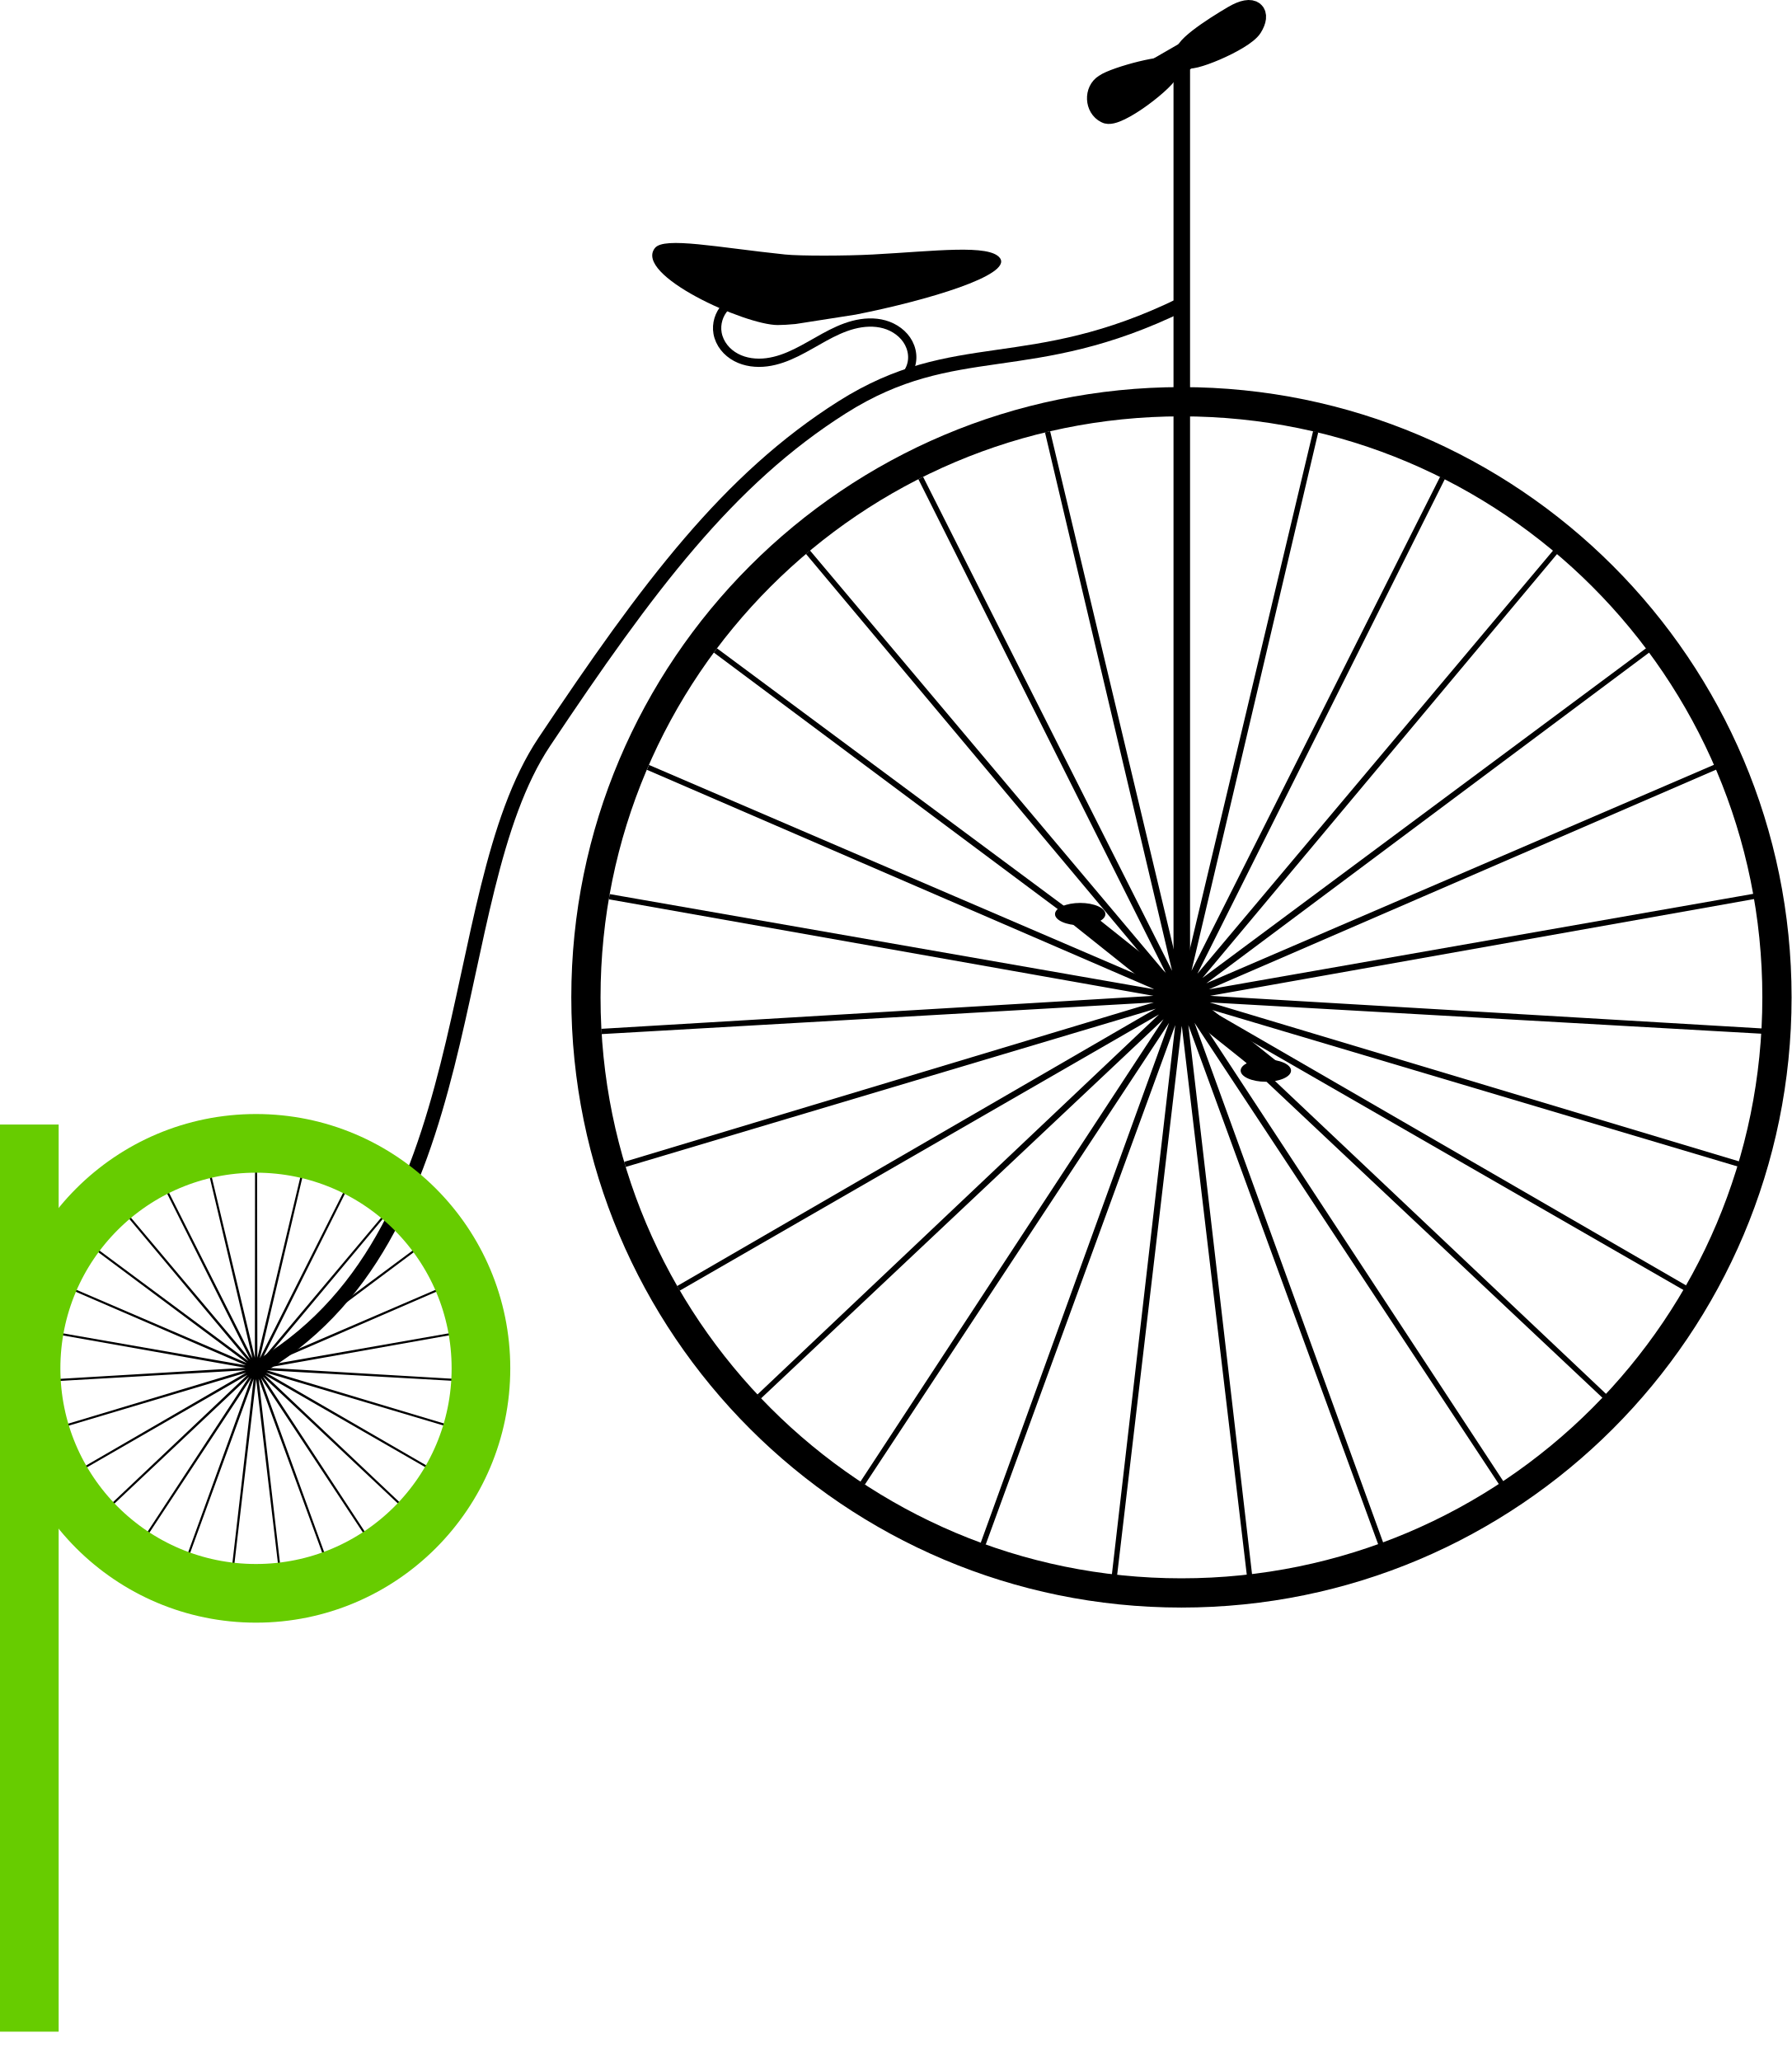
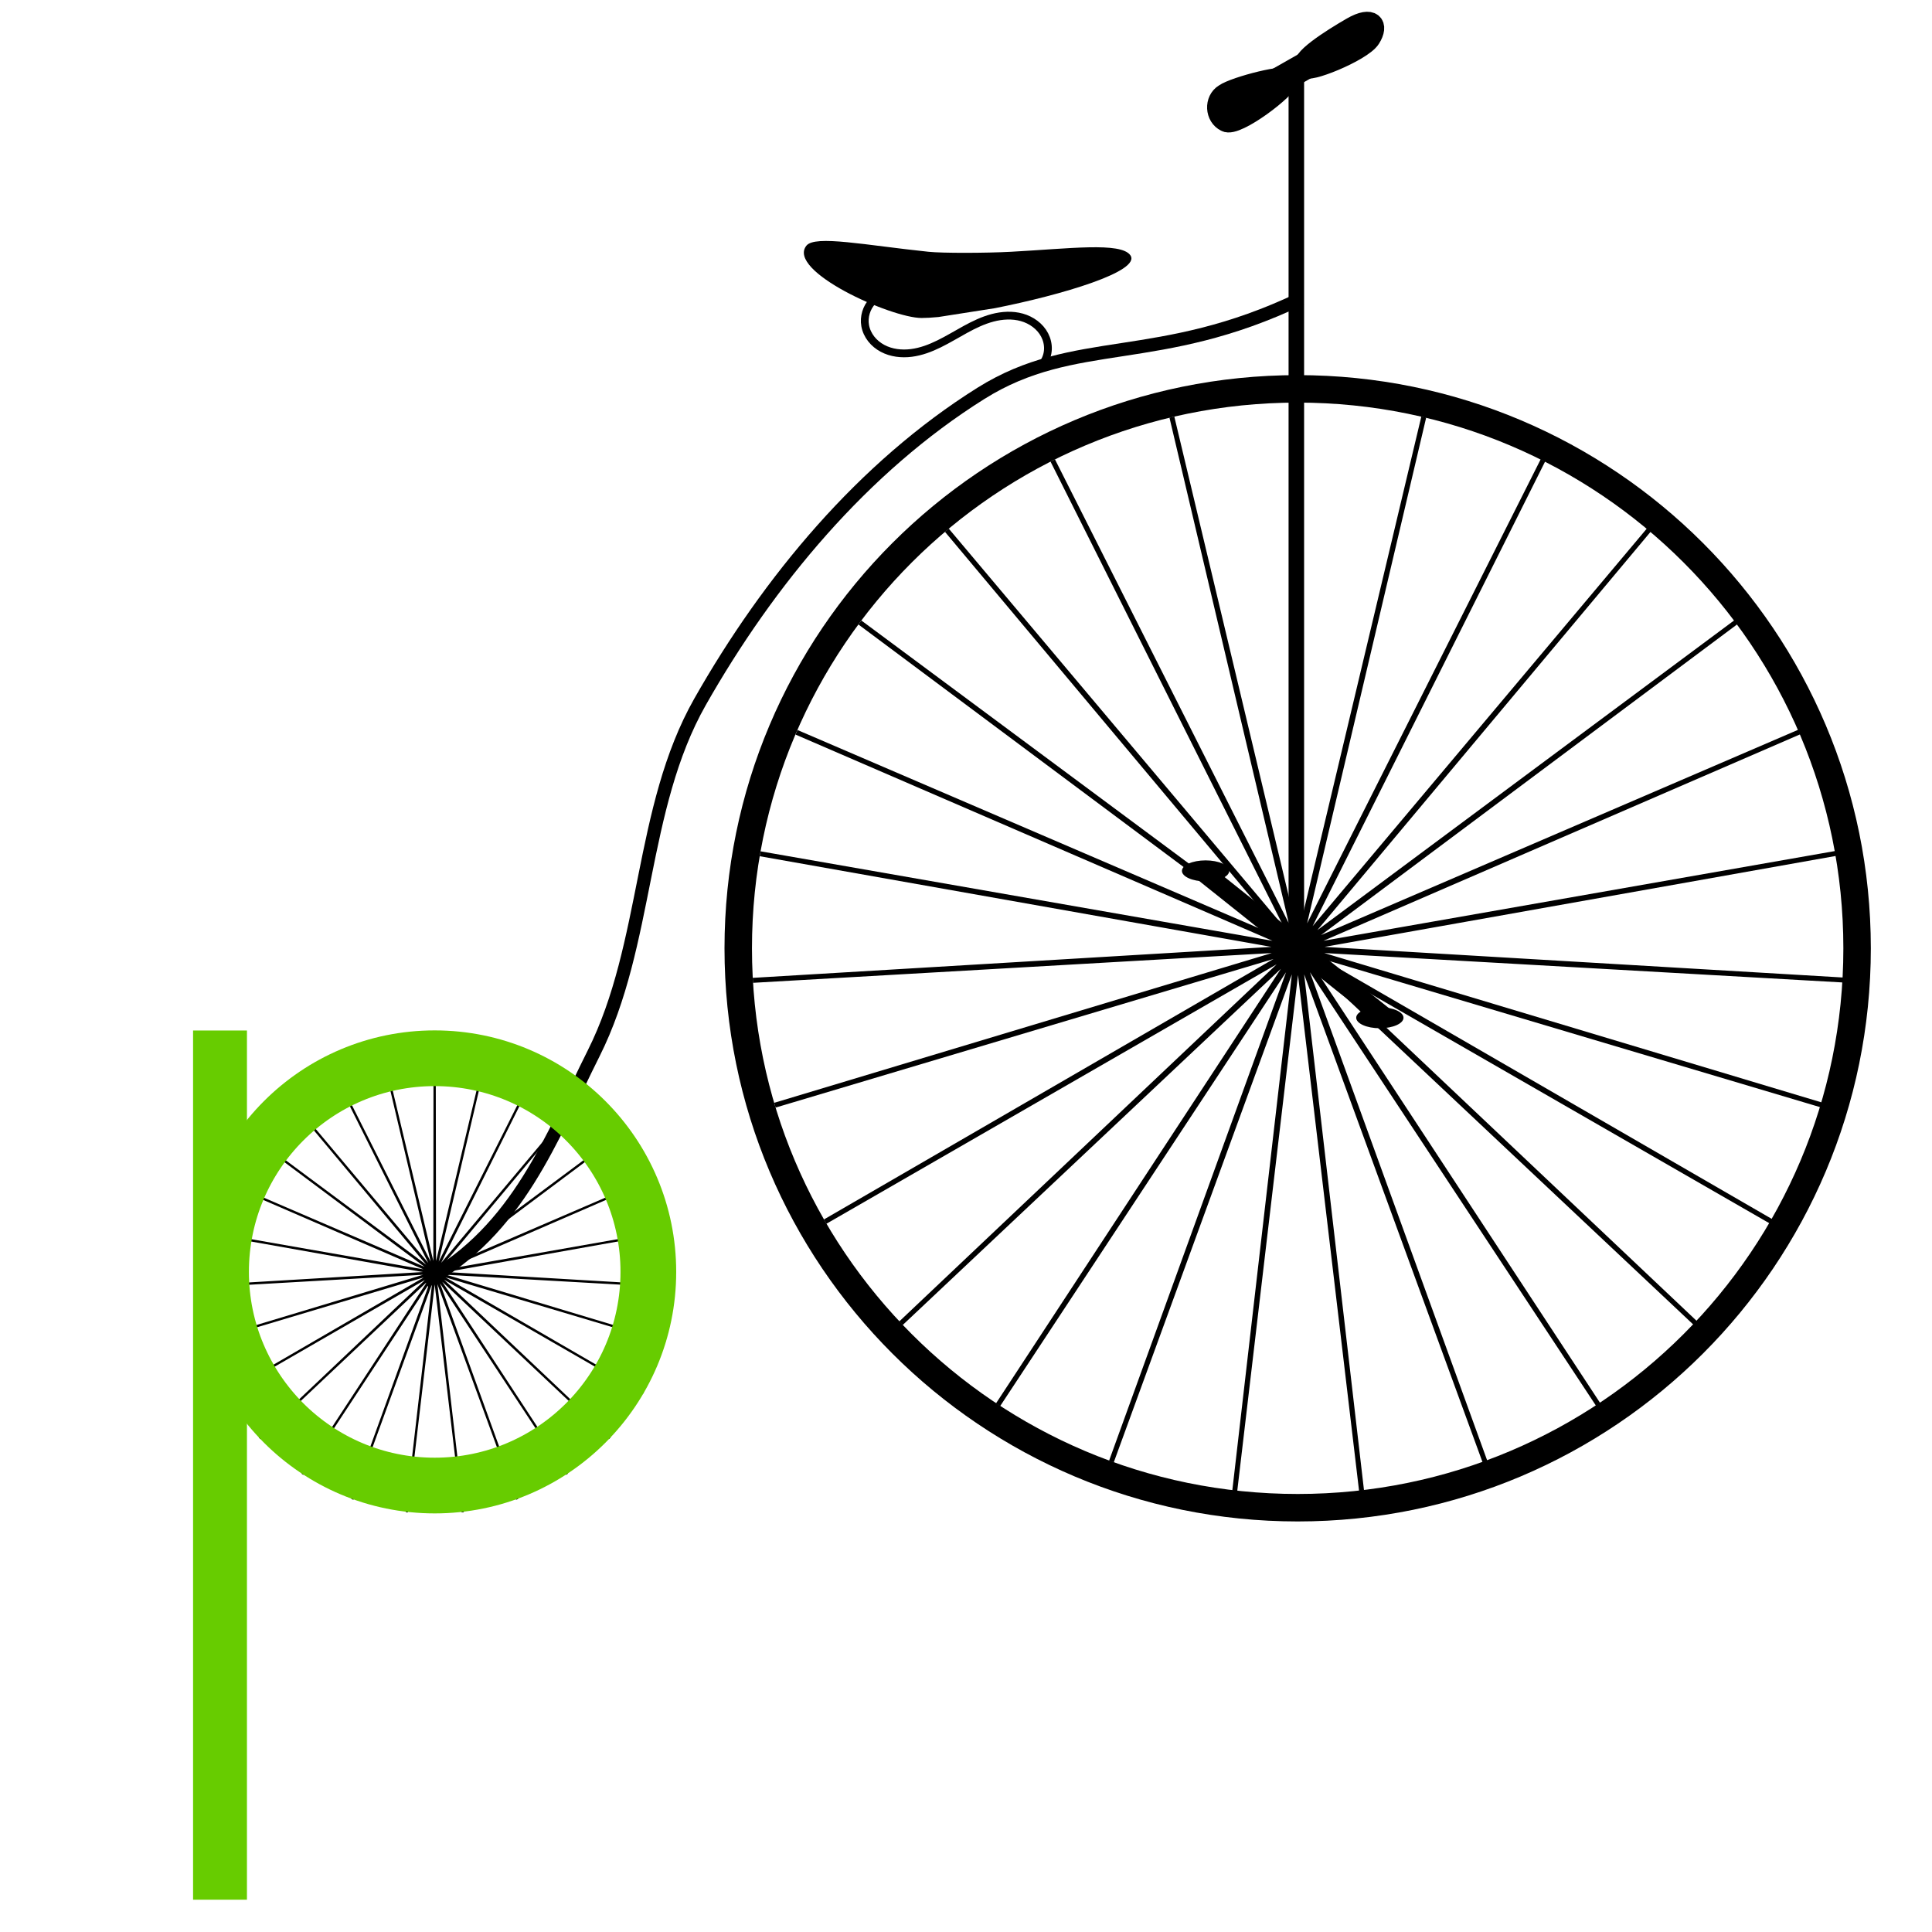
- <svg xmlns="http://www.w3.org/2000/svg" width="183.269" height="210.8" id="svg2" version="1.1">
-   <defs id="defs4">
+ <svg xmlns="http://www.w3.org/2000/svg" width="1200" height="1200" id="svg3093" version="1.1">
+   <defs id="defs3095">
    </defs>
-   <g id="layer1" transform="translate(-80.45567,-366.719)">
-     <g id="g3051" transform="matrix(0.534795,0,0,0.534795,67.87525,162.6705)">
+   <g id="layer1" transform="translate(0,147.6378)">
+     <g id="g3051" transform="matrix(3.050408,0,0,3.050381,44.90291,-1304.332)">
      <path transform="matrix(0.2022522,0,0,0.2022522,217.2141,534.5645)" d="M 560,563.791 163.535,190.858 462.243,645.871 162.469,191.56 348.192,703.195 161.27,191.997 223.995,732.671 160.002,192.146 96.348,732.711 158.734,191.998 -27.867,703.313 157.534,191.562 -141.954,646.061 156.468,190.86 -239.763,564.042 155.591,189.932 -316.02,461.678 154.953,188.827 -366.615,344.487 154.586,187.604 -388.82,218.786 154.512,186.33 -381.439,91.353 154.733,185.073 -344.868,-30.942 155.238,183.901 -281.079,-141.508 156,182.876 -193.512,-234.382 156.978,182.056 -86.887,-304.559 158.118,181.482 33.048,-348.254 159.36,181.188 l 0.467,-544.3 0.809,544.3 L 286.615,-348.334 161.879,181.481 406.578,-304.714 163.02,182.054 513.247,-234.604 163.998,182.874 600.872,-141.785 164.76,183.898 664.731,-31.26 165.266,185.07 701.378,91.013 165.488,186.327 708.841,218.441 165.414,187.601 686.714,344.155 165.049,188.824 636.193,461.378 164.411,189.929 z" id="path2987" style="fill:#88aa00;fill-opacity:0;stroke:#000000;stroke-width:5;stroke-linecap:round;stroke-linejoin:miter;stroke-miterlimit:4;stroke-opacity:1;stroke-dasharray:none;stroke-dashoffset:0" />
      <path transform="matrix(1.118605,0,0,1.118605,-182.4203,84.95106)" d="m 487.963,435.664 c 0,56.24 -45.592,101.832 -101.832,101.832 -56.24,0 -101.832,-45.592 -101.832,-101.832 0,-56.24 45.592,-101.832 101.832,-101.832 56.24,0 101.832,45.592 101.832,101.832 z" id="path3003" style="fill:#000000;fill-opacity:0;stroke:#000000;stroke-width:5;stroke-linecap:round;stroke-linejoin:miter;stroke-miterlimit:4;stroke-opacity:1;stroke-dasharray:none;stroke-dashoffset:0" />
    </g>
-     <path style="fill:none;stroke:#000000;stroke-width:1.692;stroke-linecap:butt;stroke-linejoin:miter;stroke-miterlimit:4;stroke-opacity:1;stroke-dasharray:none" d="m 201.346,469.753 c 0,-97.035 0,-96.891 0,-96.891" id="path3015" />
-     <path style="fill:none;stroke:#000000;stroke-width:1.449;stroke-linecap:butt;stroke-linejoin:miter;stroke-miterlimit:4;stroke-opacity:1;stroke-dasharray:none" d="m 201.352,397.855 c -15.576,7.624 -23.139,3.172 -34.749,10.523 -11.61,7.35 -19.836,18.289 -30.468,34.221 -10.632,15.932 -5.864,50.873 -29.832,64.33" id="path3049" />
-     <path transform="matrix(0.04085802,0,0,0.04085802,100.119,499.0532)" d="M 560,563.791 163.535,190.858 462.243,645.871 162.469,191.56 348.192,703.195 161.27,191.997 223.995,732.671 160.002,192.146 96.348,732.711 158.734,191.998 -27.867,703.313 157.534,191.562 -141.954,646.061 156.468,190.86 -239.763,564.042 155.591,189.932 -316.02,461.678 154.953,188.827 -366.615,344.487 154.586,187.604 -388.82,218.786 154.512,186.33 -381.439,91.353 154.733,185.073 -344.868,-30.942 155.238,183.901 -281.079,-141.508 156,182.876 -193.512,-234.382 156.978,182.056 -86.887,-304.559 158.118,181.482 33.048,-348.254 159.36,181.188 l 0.467,-544.3 0.809,544.3 L 286.615,-348.334 161.879,181.481 406.578,-304.714 163.02,182.054 513.247,-234.604 163.998,182.874 600.872,-141.785 164.76,183.898 664.731,-31.26 165.266,185.07 701.378,91.013 165.488,186.327 708.841,218.441 165.414,187.601 686.714,344.155 165.049,188.824 636.193,461.378 164.411,189.929 z" id="path2987-7" style="fill:#88aa00;fill-opacity:0;stroke:#000000;stroke-width:5;stroke-linecap:round;stroke-linejoin:miter;stroke-miterlimit:4;stroke-opacity:1;stroke-dasharray:none;stroke-dashoffset:0" />
-     <path transform="matrix(0.2259754,0,0,0.2259754,19.3868,408.2244)" d="m 487.963,435.664 c 0,56.24 -45.592,101.832 -101.832,101.832 -56.24,0 -101.832,-45.592 -101.832,-101.832 0,-56.24 45.592,-101.832 101.832,-101.832 56.24,0 101.832,45.592 101.832,101.832 z" id="path3003-5" style="fill:#88aa00;fill-opacity:0;stroke:#67cc00;stroke-width:26.552;stroke-linecap:round;stroke-linejoin:miter;stroke-miterlimit:4;stroke-opacity:1;stroke-dasharray:none;stroke-dashoffset:0" />
-     <path d="m 161.845,399.858 c -0.712,0.069 -1.336,0.106 -1.837,0.106 -3.35,0 -14.739,-5.125 -12.557,-7.877 0.94,-1.186 6.435,-0.054 13.312,0.662 1.533,0.16 6.247,0.147 8.979,0 6.361,-0.342 11.947,-1.076 13.004,0.366 1.271,1.741 -7.446,4.337 -14.759,5.782" id="path3207" />
-     <path style="fill:none;stroke:#000000;stroke-width:0.846;stroke-linecap:butt;stroke-linejoin:miter;stroke-miterlimit:4;stroke-opacity:1;stroke-dasharray:none" d="m 157.267,397.198 c -0.953,-0.117 -1.952,0.242 -2.612,0.939 -0.66,0.697 -0.965,1.714 -0.797,2.659 0.094,0.53 0.329,1.032 0.661,1.456 0.332,0.424 0.759,0.77 1.234,1.023 0.95,0.507 2.071,0.634 3.139,0.497 2.136,-0.274 3.995,-1.525 5.883,-2.56 0.944,-0.517 1.922,-0.99 2.963,-1.265 1.041,-0.274 2.155,-0.342 3.191,-0.051 1.037,0.291 1.988,0.966 2.484,1.921 0.248,0.478 0.38,1.018 0.359,1.556 -0.02,0.538 -0.194,1.072 -0.509,1.508 -0.293,0.406 -0.707,0.723 -1.174,0.901" id="path3221" />
-     <path style="fill:none;stroke:#000000;stroke-width:2.82;stroke-linecap:butt;stroke-linejoin:miter;stroke-miterlimit:4;stroke-opacity:1" d="m 206.938,369.436 c -4.506,2.602 -9.012,5.203 -13.518,7.804" id="path4020" />
-     <path style="fill:#000000;fill-opacity:1;stroke:#000000;stroke-width:2.133;stroke-linecap:round;stroke-linejoin:miter;stroke-miterlimit:4;stroke-opacity:1;stroke-dashoffset:0" d="m 208.517,369.507 c -0.899,1.43 -6.784,3.781 -6.585,3.003 -1.102,-0.536 2.592,-2.926 4.695,-4.158 2.103,-1.232 2.789,-0.274 1.89,1.155 z" id="path4022" />
-     <path style="fill:#000000;fill-opacity:1;stroke:#000000;stroke-width:2.133;stroke-linecap:round;stroke-linejoin:miter;stroke-miterlimit:4;stroke-opacity:1;stroke-dashoffset:0" d="m 200.027,373.851 c 0.056,0.833 -5.374,5.052 -6.434,4.413 -1.102,-0.536 -1.186,-2.26 -0.14,-2.899 1.076,-0.773 6.714,-2.245 6.574,-1.514 z" id="path4018" />
-     <text xml:space="preserve" style="font-size:40px;font-style:normal;font-weight:normal;line-height:0%;letter-spacing:0px;word-spacing:0px;writing-mode:tb-rl;fill:#000000;fill-opacity:1;stroke:none;font-family:Sans" x="-29.294" y="508.648" id="text4059">
-       <tspan id="tspan4061" x="508.648" y="-29.294" />
-     </text>
-     <path style="fill:none;stroke:#67cc00;stroke-width:6;stroke-linecap:butt;stroke-linejoin:miter;stroke-miterlimit:4;stroke-opacity:1;stroke-dasharray:none" d="m 83.456,481.737 0,92.781" id="path4067" />
-     <path style="fill:none;stroke:#000000;stroke-width:2.06;stroke-linecap:butt;stroke-linejoin:miter;stroke-miterlimit:4;stroke-opacity:1;stroke-dasharray:none" d="m 190.705,460.354 20.167,16.085" id="path4156" />
-     <path style="fill:#000000;fill-opacity:1;stroke:#000000;stroke-width:0;stroke-linecap:round;stroke-linejoin:miter;stroke-miterlimit:4;stroke-opacity:1;stroke-dasharray:none;stroke-dashoffset:0" id="path4165-7" d="m 150.268,90.844 c 0,2.096 -2.778,3.795 -6.205,3.795 -3.427,0 -6.205,-1.699 -6.205,-3.795 0,-2.096 2.778,-3.795 6.205,-3.795 3.427,0 6.205,1.699 6.205,3.795 z" transform="matrix(0.4152652,0,0,0.3014226,150.1197,448.8358)" />
-     <path style="fill:#000000;fill-opacity:1;stroke:#000000;stroke-width:0;stroke-linecap:round;stroke-linejoin:miter;stroke-miterlimit:4;stroke-opacity:1;stroke-dasharray:none;stroke-dashoffset:0" id="path4165-7-0" d="m 150.268,90.844 c 0,2.096 -2.778,3.795 -6.205,3.795 -3.427,0 -6.205,-1.699 -6.205,-3.795 0,-2.096 2.778,-3.795 6.205,-3.795 3.427,0 6.205,1.699 6.205,3.795 z" transform="matrix(0.4152652,0,0,0.3014226,131.1298,432.8322)" />
-     <text xml:space="preserve" style="font-size:46.315px;font-style:normal;font-weight:normal;line-height:0%;letter-spacing:0px;word-spacing:0px;writing-mode:tb-rl;fill:#67cc00;fill-opacity:1;stroke:none;font-family:Sans" x="97.055" y="573.731" id="text4349">
-       <tspan id="tspan4351" x="97.055" y="573.731" style="font-weight:normal;writing-mode:lr-tb;fill:#67cc00;fill-opacity:1">hx</tspan>
+     <path style="fill:none;stroke:#000000;stroke-width:9.646;stroke-linecap:butt;stroke-linejoin:miter;stroke-miterlimit:4;stroke-opacity:1;stroke-dasharray:none" d="m 805.177,449.441 c 0,-553.078 0,-552.256 0,-552.256" id="path3015" />
+     <path style="fill:none;stroke:#000000;stroke-width:8.201;stroke-linecap:butt;stroke-linejoin:miter;stroke-miterlimit:4;stroke-opacity:1;stroke-dasharray:none" d="M 808.11,37.817 C 718.96,80.484 667.801,59.979 609.223,96.708 536.074,142.574 477.463,213.146 434.841,288.231 397.281,354.398 402.827,438.689 368.699,506.689 342.38,559.129 321.852,616.555 264.101,648.262" id="path3049" />
+     <path transform="matrix(0.2720681,0,0,0.2725242,226.4664,591.9999)" d="M 560,563.791 163.535,190.858 462.243,645.871 162.469,191.56 348.192,703.195 161.27,191.997 223.995,732.671 160.002,192.146 96.348,732.711 158.734,191.998 -27.867,703.313 157.534,191.562 -141.954,646.061 156.468,190.86 -239.763,564.042 155.591,189.932 -316.02,461.678 154.953,188.827 -366.615,344.487 154.586,187.604 -388.82,218.786 154.512,186.33 -381.439,91.353 154.733,185.073 -344.868,-30.942 155.238,183.901 -281.079,-141.508 156,182.876 -193.512,-234.382 156.978,182.056 -86.887,-304.559 158.118,181.482 33.048,-348.254 159.36,181.188 l 0.467,-544.3 0.809,544.3 L 286.615,-348.334 161.879,181.481 406.578,-304.714 163.02,182.054 513.247,-234.604 163.998,182.874 600.872,-141.785 164.76,183.898 664.731,-31.26 165.266,185.07 701.378,91.013 165.488,186.327 708.841,218.441 165.414,187.601 686.714,344.155 165.049,188.824 636.193,461.378 164.411,189.929 z" id="path2987-7" style="fill:#88aa00;fill-opacity:0;stroke:#000000;stroke-width:5;stroke-linecap:round;stroke-linejoin:miter;stroke-miterlimit:4;stroke-opacity:1;stroke-dasharray:none;stroke-dashoffset:0" />
+     <path transform="matrix(1.303123,0,0,1.303123,-233.1758,74.63847)" d="m 487.963,435.664 a 101.832,101.832 0 1 1 -203.665,0 101.832,101.832 0 1 1 203.665,0 z" id="path3003-5" style="fill:#88aa00;fill-opacity:0;stroke:#67cc00;stroke-width:26.552;stroke-linecap:round;stroke-linejoin:miter;stroke-miterlimit:4;stroke-opacity:1;stroke-dasharray:none;stroke-dashoffset:0" />
+     <path d="m 582.9,49.265 c -4.06,0.395 -7.615,0.604 -10.473,0.604 -19.094,0 -84.01,-29.213 -71.572,-44.898 5.358,-6.76 36.679,-0.306 75.875,3.774 8.735,0.909 35.607,0.837 51.178,0 36.257,-1.948 68.097,-6.132 74.122,2.084 7.242,9.923 -42.443,24.722 -84.124,32.955" id="path3207" />
+     <path style="fill:none;stroke:#000000;stroke-width:4.823;stroke-linecap:butt;stroke-linejoin:miter;stroke-miterlimit:4;stroke-opacity:1;stroke-dasharray:none" d="m 556.805,34.1 c -5.43,-0.667 -11.127,1.38 -14.89,5.352 -3.763,3.972 -5.5,9.771 -4.541,15.157 0.538,3.021 1.877,5.882 3.769,8.297 1.892,2.415 4.328,4.388 7.035,5.832 5.414,2.887 11.807,3.615 17.893,2.833 12.172,-1.562 22.77,-8.694 33.532,-14.592 5.381,-2.949 10.954,-5.645 16.888,-7.208 5.934,-1.563 12.281,-1.95 18.19,-0.294 5.908,1.657 11.329,5.504 14.159,10.948 1.415,2.722 2.163,5.803 2.049,8.869 -0.115,3.066 -1.104,6.109 -2.902,8.595 -1.671,2.311 -4.027,4.121 -6.692,5.138" id="path3221" />
+     <path style="fill:none;stroke:#000000;stroke-width:16.805;stroke-linecap:butt;stroke-linejoin:miter;stroke-miterlimit:4;stroke-opacity:1" d="m 841.598,-124.235 c -27.086,15.363 -54.172,30.727 -81.258,46.09" id="path4020" />
+     <path style="fill:#000000;fill-opacity:1;stroke:#000000;stroke-width:12.71;stroke-linecap:round;stroke-linejoin:miter;stroke-miterlimit:4;stroke-opacity:1;stroke-dashoffset:0" d="m 851.089,-123.815 c -5.404,8.443 -40.781,22.332 -39.586,17.735 -6.626,-3.166 15.582,-17.28 28.223,-24.558 12.642,-7.278 16.767,-1.62 11.362,6.823 z" id="path4022" />
+     <path style="fill:#000000;fill-opacity:1;stroke:#000000;stroke-width:12.71;stroke-linecap:round;stroke-linejoin:miter;stroke-miterlimit:4;stroke-opacity:1;stroke-dashoffset:0" d="m 800.057,-98.161 c 0.337,4.919 -32.306,29.833 -38.678,26.063 -6.626,-3.166 -7.128,-13.345 -0.842,-17.122 6.469,-4.567 40.36,-13.256 39.52,-8.941 z" id="path4018" />
+     <path style="fill:none;stroke:#67cc00;stroke-width:33.465;stroke-linecap:square;stroke-linejoin:miter;stroke-miterlimit:0;stroke-opacity:1;stroke-dasharray:none;marker-start:none" d="m 136.654,509.173 0,506.378" id="path4067" />
+     <path style="fill:none;stroke:#000000;stroke-width:11.741;stroke-linecap:butt;stroke-linejoin:miter;stroke-miterlimit:4;stroke-opacity:1;stroke-dasharray:none" d="m 747.39,394.076 114.947,91.681" id="path4156" />
+     <path style="fill:#000000;fill-opacity:1;stroke:#000000;stroke-width:0;stroke-linecap:round;stroke-linejoin:miter;stroke-miterlimit:4;stroke-opacity:1;stroke-dasharray:none;stroke-dashoffset:0" id="path4165-7" d="m 150.268,90.844 a 6.205,3.795 0 1 1 -12.411,0 6.205,3.795 0 1 1 12.411,0 z" transform="matrix(2.366918,0,0,1.718041,516.0656,328.4256)" />
+     <path style="fill:#000000;fill-opacity:1;stroke:#000000;stroke-width:0;stroke-linecap:round;stroke-linejoin:miter;stroke-miterlimit:4;stroke-opacity:1;stroke-dasharray:none;stroke-dashoffset:0" id="path4165-7-0" d="m 150.268,90.844 a 6.205,3.795 0 1 1 -12.411,0 6.205,3.795 0 1 1 12.411,0 z" transform="matrix(2.366918,0,0,1.718041,407.8275,237.209)" />
+     <text xml:space="preserve" style="font-size:263.848px;font-style:normal;font-weight:normal;line-height:0%;letter-spacing:0px;word-spacing:0px;writing-mode:tb-rl;fill:#67cc00;fill-opacity:1;stroke:none;font-family:Sans" x="195.53" y="1034.748" id="text4349" transform="scale(1.002312,0.9976938)">
+       <tspan id="tspan4351" x="195.53" y="1034.748" style="font-weight:normal;writing-mode:lr-tb;fill:#67cc00;fill-opacity:1">hx</tspan>
    </text>
  </g>
</svg>
